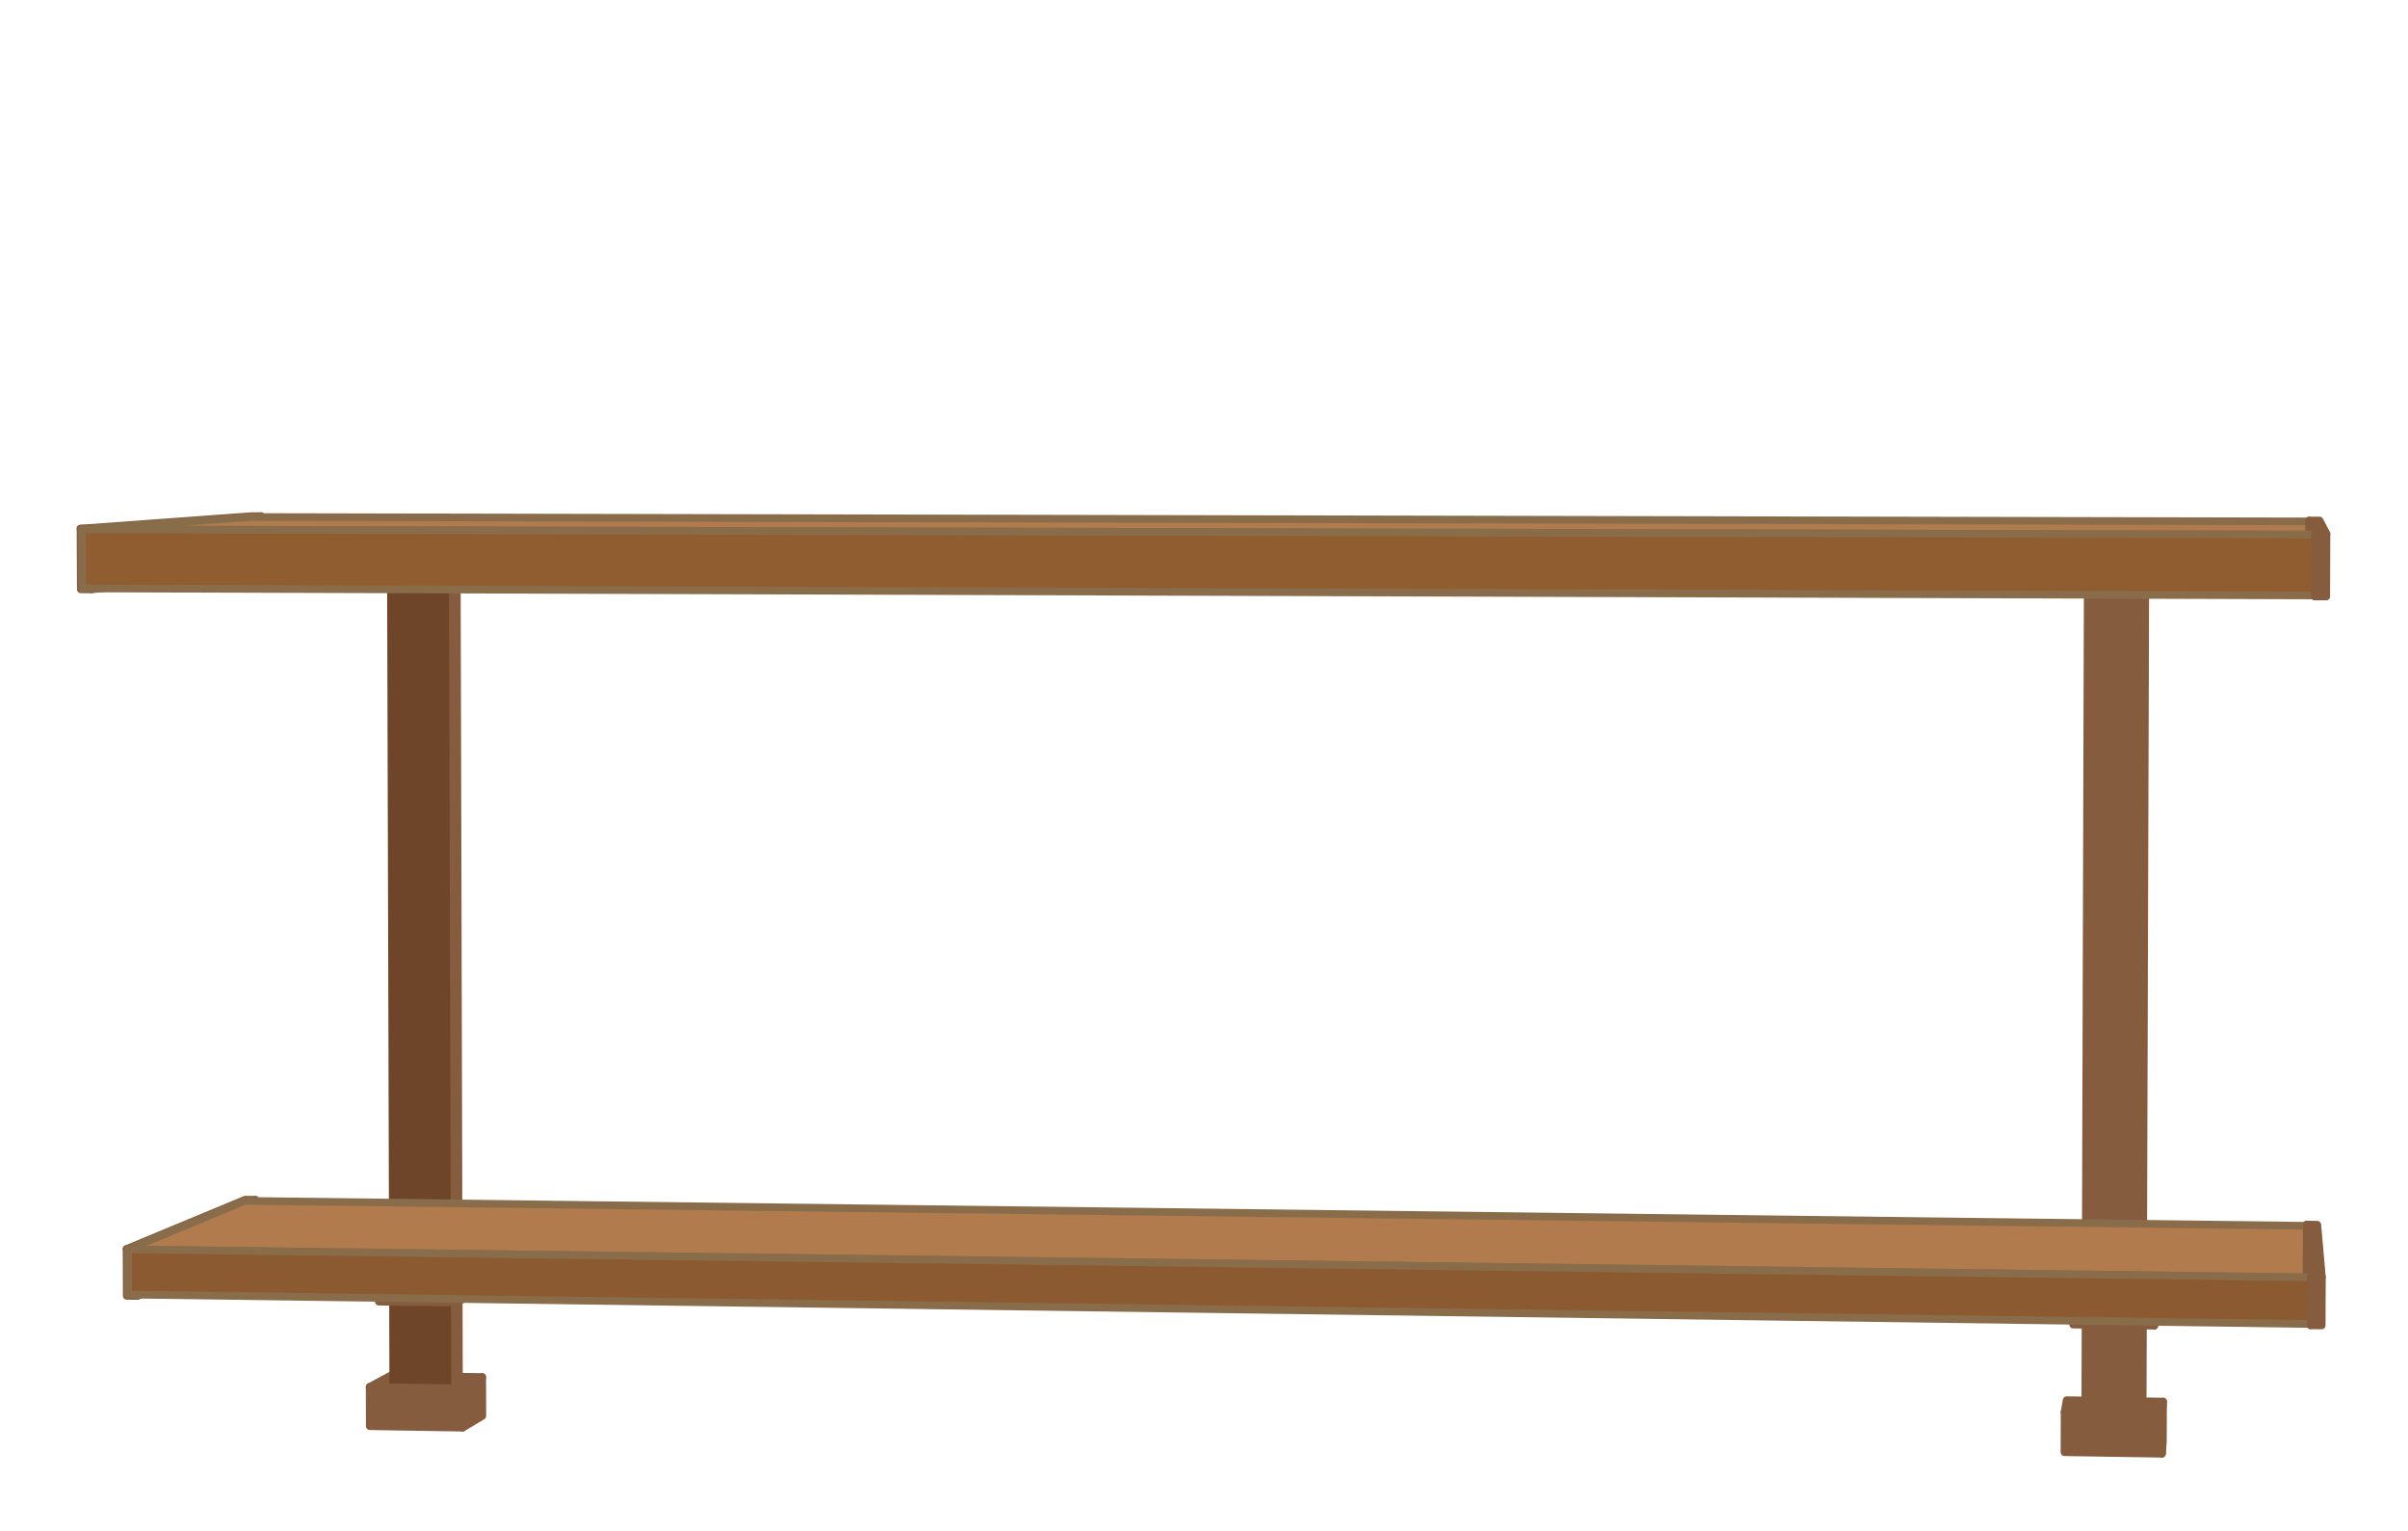
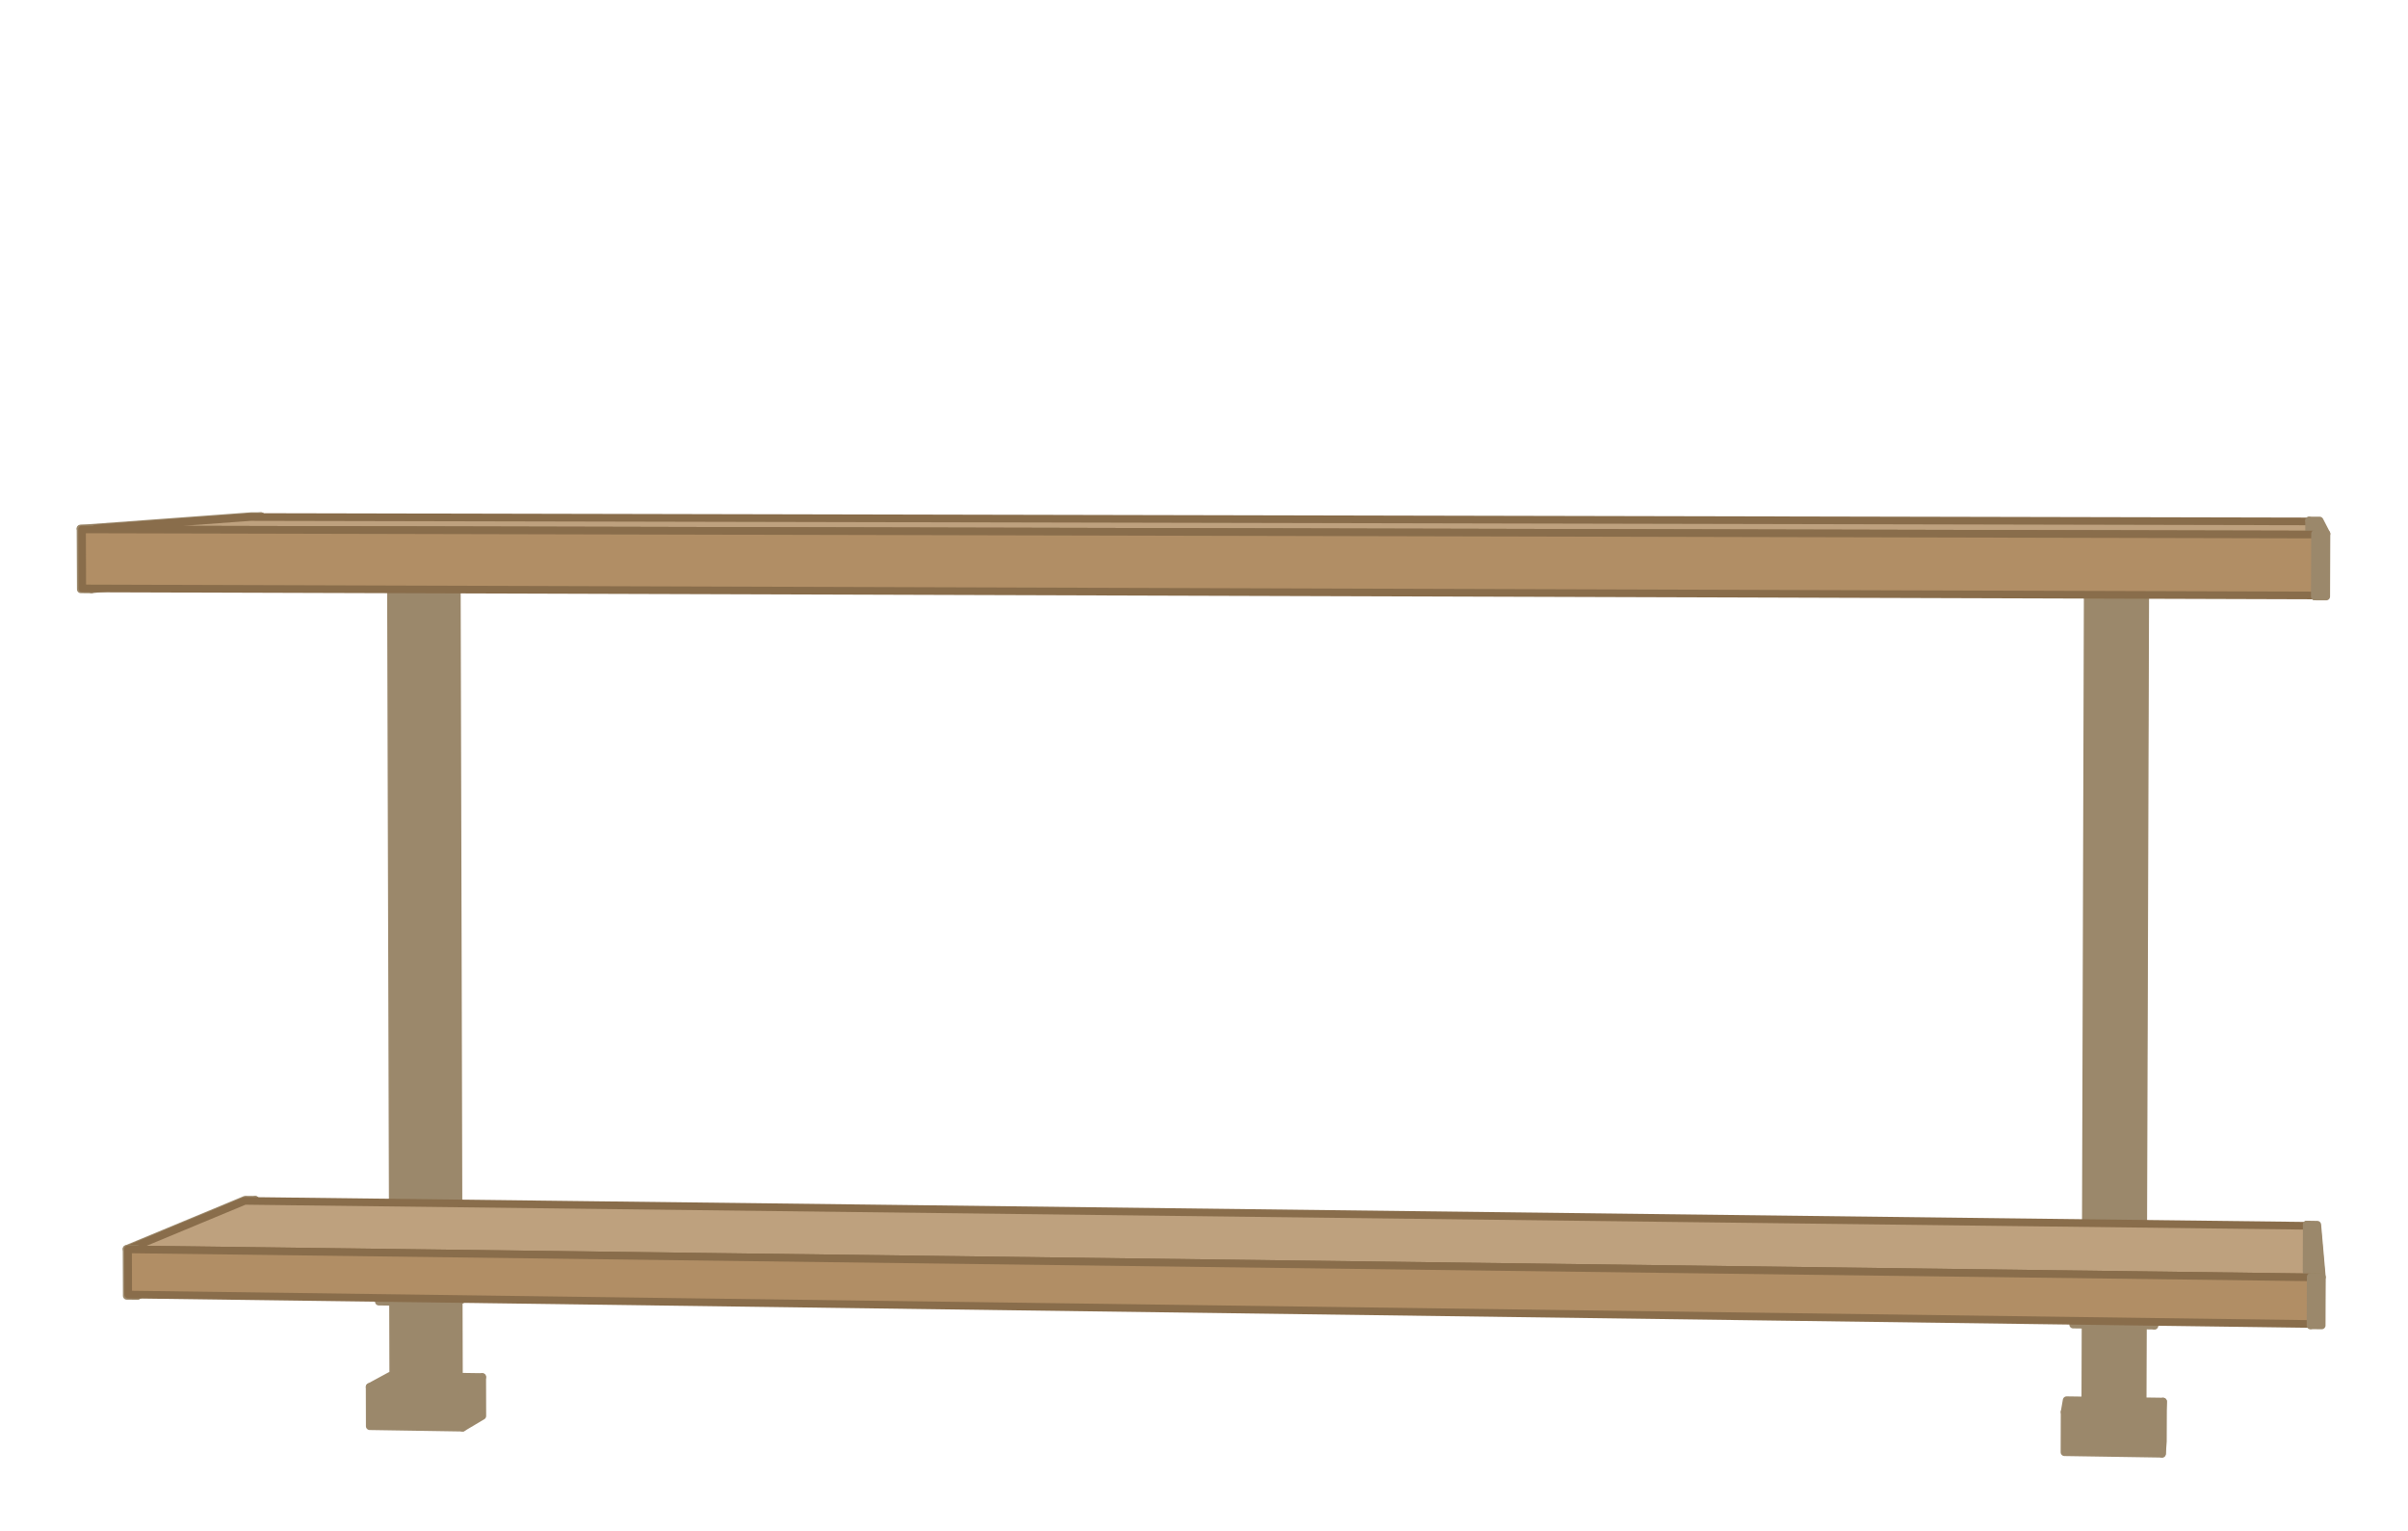
<svg xmlns="http://www.w3.org/2000/svg" viewBox="173 609 425 270" role="img" aria-label="Systems shelf illustration">
  <g data-part="shelf" style="--order:0">
-     <polygon points="241.89,851.73 238.24,853.71 254.63,853.95 258.11,851.96" fill="#855c3e" stroke="#855c3e" stroke-width="1.35" stroke-linejoin="round" />
-     <polygon points="242.87,828.9 239.84,830.34 253.5,830.51 256.41,829.07" fill="#855c3e" stroke="#855c3e" stroke-width="1.35" stroke-linejoin="round" />
-     <polygon points="258.13,858.83 258.11,851.96 254.63,853.95 254.65,860.9" fill="#855c3e" stroke="#855c3e" stroke-width="1.35" stroke-linejoin="round" />
-     <polygon points="256.43,837.33 256.41,829.07 253.5,830.51 253.52,838.84" fill="#855c3e" stroke="#855c3e" stroke-width="1.35" stroke-linejoin="round" />
-     <polygon points="254.02,859.21 253.61,705.31 251.55,705.52 251.97,860.41" fill="#855c3e" stroke="#855c3e" stroke-width="1.35" stroke-linejoin="round" />
-     <polygon points="244.1,705.29 241.98,705.49 251.55,705.52 253.61,705.31" fill="#855c3e" stroke="#855c3e" stroke-width="1.35" stroke-linejoin="round" />
-     <polygon points="242.43,860.26 251.97,860.41 251.55,705.52 241.98,705.49" fill="#6f4529" stroke="#6f4529" stroke-width="1.35" stroke-linejoin="round" />
-     <polygon points="239.86,838.66 253.52,838.84 253.5,830.51 239.84,830.34" fill="#855c3e" stroke="#855c3e" stroke-width="1.35" stroke-linejoin="round" />
-     <polygon points="238.26,860.64 254.65,860.9 254.63,853.95 238.24,853.71" fill="#855c3e" stroke="#855c3e" stroke-width="1.35" stroke-linejoin="round" />
-     <polygon points="218.07,828.5 218.04,820.69 197.19,829.39 197.22,837.66" fill="#855c3e" stroke="#855c3e" stroke-width="1.35" stroke-linejoin="round" />
-     <polygon points="216.29,820.67 195.34,829.37 197.19,829.39 218.04,820.69" fill="#855c3e" stroke="#855c3e" stroke-width="1.35" stroke-linejoin="round" />
-     <polygon points="537.75,856.05 537.39,858.13 554.61,858.38 554.77,856.29" fill="#855c3e" stroke="#855c3e" stroke-width="1.35" stroke-linejoin="round" />
-     <polygon points="539.2,832.67 538.92,834.18 553.26,834.36 553.41,832.85" fill="#855c3e" stroke="#855c3e" stroke-width="1.35" stroke-linejoin="round" />
-     <polygon points="554.74,863.33 554.77,856.29 554.61,858.38 554.58,865.5" fill="#855c3e" stroke="#855c3e" stroke-width="1.35" stroke-linejoin="round" />
-     <polygon points="553.38,841.3 553.41,832.85 553.26,834.36 553.23,842.9" fill="#855c3e" stroke="#855c3e" stroke-width="1.35" stroke-linejoin="round" />
-     <polygon points="551.15,863.72 551.65,706.07 551.54,706.28 551.04,864.99" fill="#855c3e" stroke="#855c3e" stroke-width="1.35" stroke-linejoin="round" />
-     <polygon points="541.67,706.05 541.49,706.26 551.54,706.28 551.65,706.07" fill="#855c3e" stroke="#855c3e" stroke-width="1.35" stroke-linejoin="round" />
-     <polygon points="541.02,864.83 551.04,864.99 551.54,706.28 541.49,706.26" fill="#855c3e" stroke="#855c3e" stroke-width="1.35" stroke-linejoin="round" />
-     <polygon points="538.9,842.71 553.23,842.9 553.26,834.36 538.92,834.18" fill="#855c3e" stroke="#855c3e" stroke-width="1.35" stroke-linejoin="round" />
-     <polygon points="537.37,865.23 554.58,865.5 554.61,858.38 537.39,858.13" fill="#855c3e" stroke="#855c3e" stroke-width="1.35" stroke-linejoin="round" />
-     <polygon points="219.12,709.94 219.08,700.07 189.1,702.28 189.15,712.99" fill="#855c3e" stroke="#855c3e" stroke-width="1.35" stroke-linejoin="round" />
-     <polygon points="217.34,700.07 187.21,702.27 189.1,702.28 219.08,700.07" fill="#855c3e" stroke="#855c3e" stroke-width="1.35" stroke-linejoin="round" />
-     <polygon points="216.2,820.88 195.6,829.44 582.72,834.4 581.92,825.3" fill="#b27b4d" stroke="#896d4b" stroke-width="1.35" stroke-linejoin="round" />
-     <polygon points="217.25,700.22 187.48,702.41 583.52,703.32 582.33,701" fill="#b27b4d" stroke="#896d4b" stroke-width="1.35" stroke-linejoin="round" />
-     <polygon points="195.37,837.64 197.22,837.66 197.19,829.39 195.34,829.37" fill="#855c3e" stroke="#855c3e" stroke-width="1.35" stroke-linejoin="round" />
-     <polygon points="580.1,833.1 580.8,842.84 580.83,834.3 580.13,825.06" fill="#855c3e" stroke="#855c3e" stroke-width="1.35" stroke-linejoin="round" />
-     <polygon points="580.13,825.06 580.83,834.3 582.8,834.33 581.99,825.09" fill="#855c3e" stroke="#855c3e" stroke-width="1.35" stroke-linejoin="round" />
-     <polygon points="580.51,711 581.55,714.24 581.59,703.18 580.55,700.84" fill="#855c3e" stroke="#855c3e" stroke-width="1.35" stroke-linejoin="round" />
-     <polygon points="580.55,700.84 581.59,703.18 583.61,703.18 582.4,700.84" fill="#855c3e" stroke="#855c3e" stroke-width="1.35" stroke-linejoin="round" />
-     <polygon points="195.63,837.41 582.69,842.63 582.72,834.4 195.6,829.44" fill="#8b5a30" stroke="#896d4b" stroke-width="1.35" stroke-linejoin="round" />
-     <polygon points="187.26,712.98 189.15,712.99 189.1,702.28 187.21,702.27" fill="#855c3e" stroke="#855c3e" stroke-width="1.35" stroke-linejoin="round" />
-     <polygon points="580.8,842.84 582.77,842.86 582.8,834.33 580.83,834.3" fill="#855c3e" stroke="#855c3e" stroke-width="1.35" stroke-linejoin="round" />
-     <polygon points="187.52,712.82 583.48,714.07 583.52,703.32 187.48,702.41" fill="#905d30" stroke="#896d4b" stroke-width="1.35" stroke-linejoin="round" />
-     <polygon points="581.55,714.24 583.57,714.25 583.61,703.18 581.59,703.18" fill="#855c3e" stroke="#855c3e" stroke-width="1.35" stroke-linejoin="round" />
+     <polygon points="241.89,851.73 238.24,853.71 254.63,853.95 258.11,851.96" fill="#9b886b" stroke="#9b886b" stroke-width="1.35" stroke-linejoin="round" />
+     <polygon points="242.87,828.9 239.84,830.34 253.5,830.51 256.41,829.07" fill="#9b886b" stroke="#9b886b" stroke-width="1.35" stroke-linejoin="round" />
+     <polygon points="258.13,858.83 258.11,851.96 254.63,853.95 254.65,860.9" fill="#9b886b" stroke="#9b886b" stroke-width="1.35" stroke-linejoin="round" />
+     <polygon points="256.43,837.33 256.41,829.07 253.5,830.51 253.52,838.84" fill="#9b886b" stroke="#9b886b" stroke-width="1.35" stroke-linejoin="round" />
+     <polygon points="254.02,859.21 253.61,705.31 251.55,705.52 251.97,860.41" fill="#9b886b" stroke="#9b886b" stroke-width="1.35" stroke-linejoin="round" />
+     <polygon points="244.1,705.29 241.98,705.49 251.55,705.52 253.61,705.31" fill="#9b886b" stroke="#9b886b" stroke-width="1.35" stroke-linejoin="round" />
+     <polygon points="242.43,860.26 251.97,860.41 251.55,705.52 241.98,705.49" fill="#9b886b" stroke="#9b886b" stroke-width="1.35" stroke-linejoin="round" />
+     <polygon points="239.86,838.66 253.52,838.84 253.5,830.51 239.84,830.34" fill="#9b886b" stroke="#9b886b" stroke-width="1.35" stroke-linejoin="round" />
+     <polygon points="238.26,860.64 254.65,860.9 254.63,853.95 238.24,853.71" fill="#9b886b" stroke="#9b886b" stroke-width="1.35" stroke-linejoin="round" />
+     <polygon points="218.07,828.5 218.04,820.69 197.19,829.39 197.22,837.66" fill="#9b886b" stroke="#9b886b" stroke-width="1.35" stroke-linejoin="round" />
+     <polygon points="216.29,820.67 195.34,829.37 197.19,829.39 218.04,820.69" fill="#9b886b" stroke="#9b886b" stroke-width="1.35" stroke-linejoin="round" />
+     <polygon points="537.75,856.05 537.39,858.13 554.61,858.38 554.77,856.29" fill="#9b886b" stroke="#9b886b" stroke-width="1.35" stroke-linejoin="round" />
+     <polygon points="539.2,832.67 538.92,834.18 553.26,834.36 553.41,832.85" fill="#9b886b" stroke="#9b886b" stroke-width="1.35" stroke-linejoin="round" />
+     <polygon points="554.74,863.33 554.77,856.29 554.61,858.38 554.58,865.5" fill="#9b886b" stroke="#9b886b" stroke-width="1.35" stroke-linejoin="round" />
+     <polygon points="553.38,841.3 553.41,832.85 553.26,834.36 553.23,842.9" fill="#9b886b" stroke="#9b886b" stroke-width="1.35" stroke-linejoin="round" />
+     <polygon points="551.15,863.72 551.65,706.07 551.54,706.28 551.04,864.99" fill="#9b886b" stroke="#9b886b" stroke-width="1.35" stroke-linejoin="round" />
+     <polygon points="541.67,706.05 541.49,706.26 551.54,706.28 551.65,706.07" fill="#9b886b" stroke="#9b886b" stroke-width="1.35" stroke-linejoin="round" />
+     <polygon points="541.02,864.83 551.04,864.99 551.54,706.28 541.49,706.26" fill="#9b886b" stroke="#9b886b" stroke-width="1.35" stroke-linejoin="round" />
+     <polygon points="538.9,842.71 553.23,842.9 553.26,834.36 538.92,834.18" fill="#9b886b" stroke="#9b886b" stroke-width="1.35" stroke-linejoin="round" />
+     <polygon points="537.37,865.23 554.58,865.5 554.61,858.38 537.39,858.13" fill="#9b886b" stroke="#9b886b" stroke-width="1.35" stroke-linejoin="round" />
+     <polygon points="219.12,709.94 219.08,700.07 189.1,702.28 189.15,712.99" fill="#9b886b" stroke="#9b886b" stroke-width="1.35" stroke-linejoin="round" />
+     <polygon points="217.34,700.07 187.21,702.27 189.1,702.28 219.08,700.07" fill="#9b886b" stroke="#9b886b" stroke-width="1.35" stroke-linejoin="round" />
+     <polygon points="216.2,820.88 195.6,829.44 582.72,834.4 581.92,825.3" fill="#bea17e" stroke="#896d4b" stroke-width="1.35" stroke-linejoin="round" />
+     <polygon points="217.25,700.22 187.48,702.41 583.52,703.32 582.33,701" fill="#bea17e" stroke="#896d4b" stroke-width="1.35" stroke-linejoin="round" />
+     <polygon points="195.37,837.64 197.22,837.66 197.19,829.39 195.34,829.37" fill="#9b886b" stroke="#9b886b" stroke-width="1.35" stroke-linejoin="round" />
+     <polygon points="580.1,833.1 580.8,842.84 580.83,834.3 580.13,825.06" fill="#9b886b" stroke="#9b886b" stroke-width="1.35" stroke-linejoin="round" />
+     <polygon points="580.13,825.06 580.83,834.3 582.8,834.33 581.99,825.09" fill="#9b886b" stroke="#9b886b" stroke-width="1.35" stroke-linejoin="round" />
+     <polygon points="580.51,711 581.55,714.24 581.59,703.18 580.55,700.84" fill="#9b886b" stroke="#9b886b" stroke-width="1.35" stroke-linejoin="round" />
+     <polygon points="580.55,700.84 581.59,703.18 583.61,703.18 582.4,700.84" fill="#9b886b" stroke="#9b886b" stroke-width="1.35" stroke-linejoin="round" />
+     <polygon points="195.63,837.41 582.69,842.63 582.72,834.4 195.6,829.44" fill="#b18e65" stroke="#896d4b" stroke-width="1.35" stroke-linejoin="round" />
+     <polygon points="187.26,712.98 189.15,712.99 189.1,702.28 187.21,702.27" fill="#9b886b" stroke="#9b886b" stroke-width="1.35" stroke-linejoin="round" />
+     <polygon points="580.8,842.84 582.77,842.86 582.8,834.33 580.83,834.3" fill="#9b886b" stroke="#9b886b" stroke-width="1.35" stroke-linejoin="round" />
+     <polygon points="187.52,712.82 583.48,714.07 583.52,703.32 187.48,702.41" fill="#b18e65" stroke="#896d4b" stroke-width="1.35" stroke-linejoin="round" />
+     <polygon points="581.55,714.24 583.57,714.25 583.61,703.18 581.59,703.18" fill="#9b886b" stroke="#9b886b" stroke-width="1.35" stroke-linejoin="round" />
  </g>
</svg>
